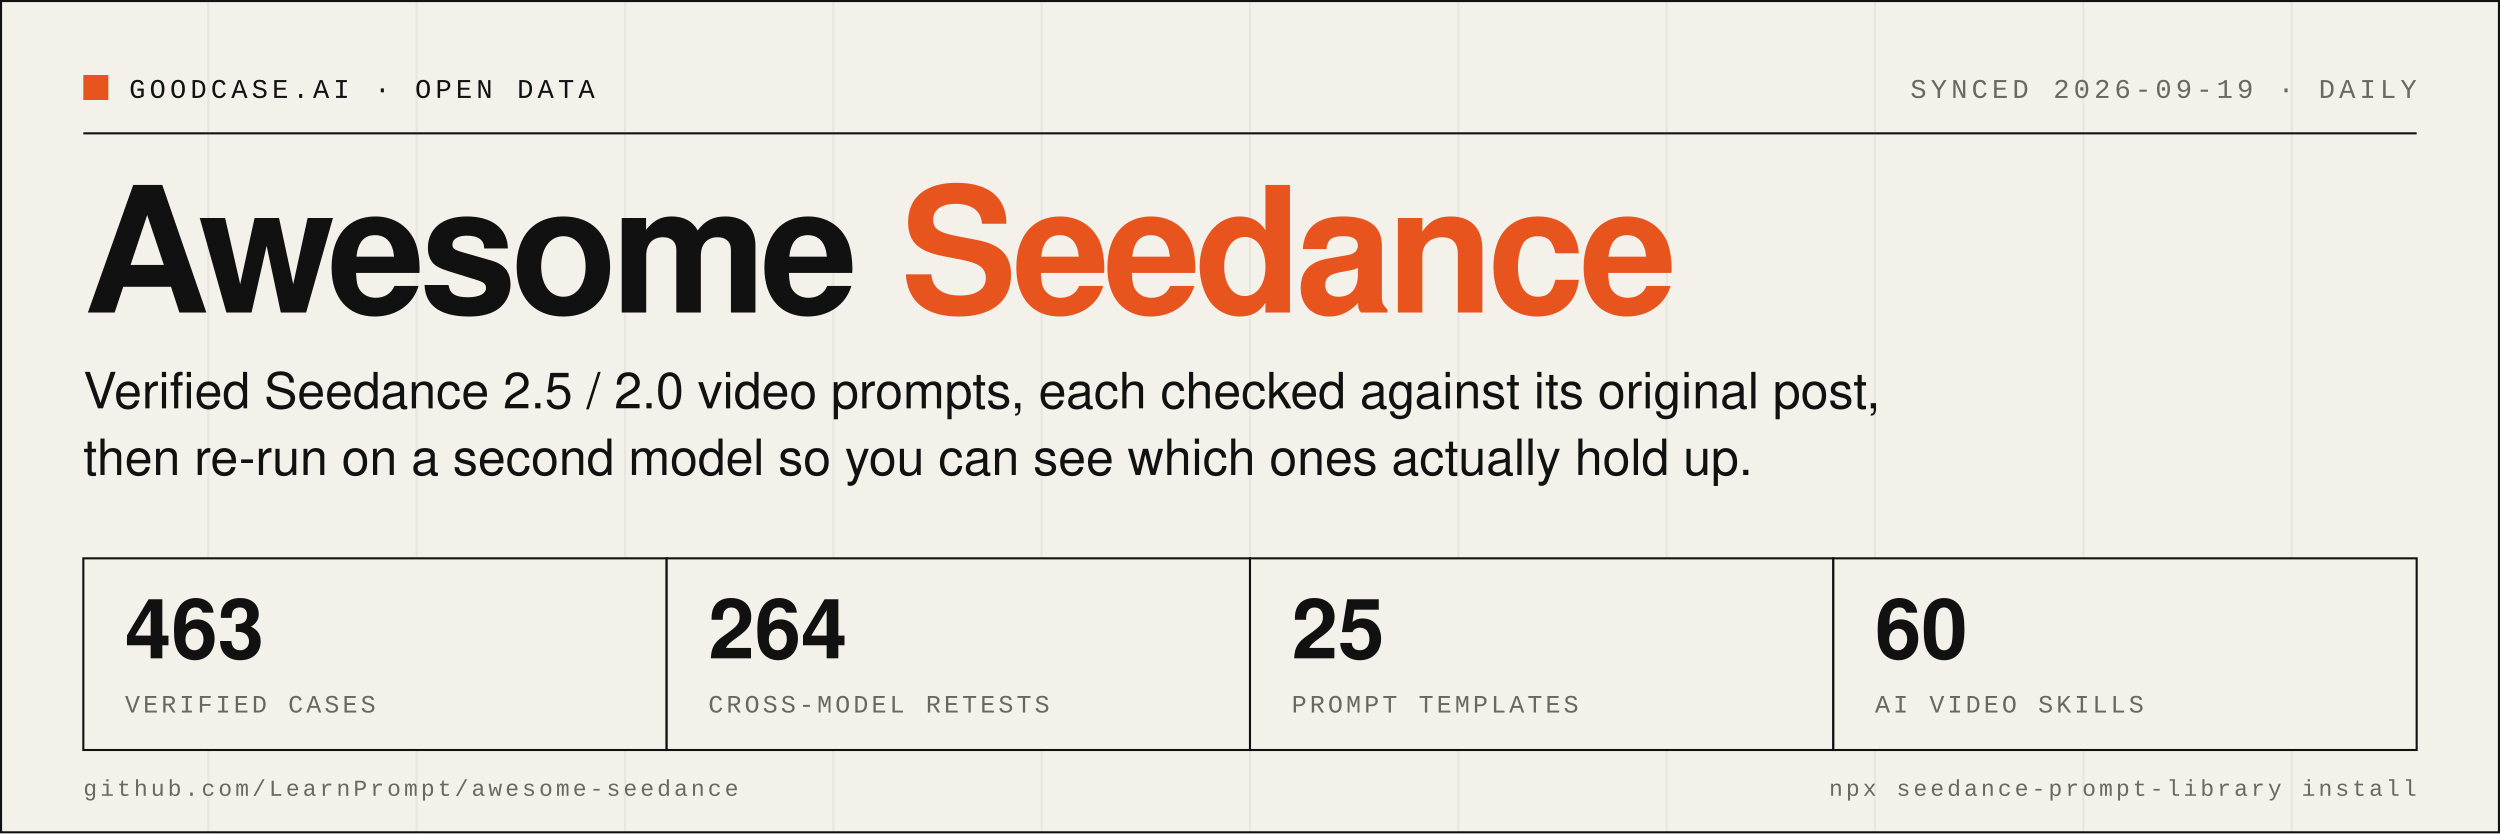
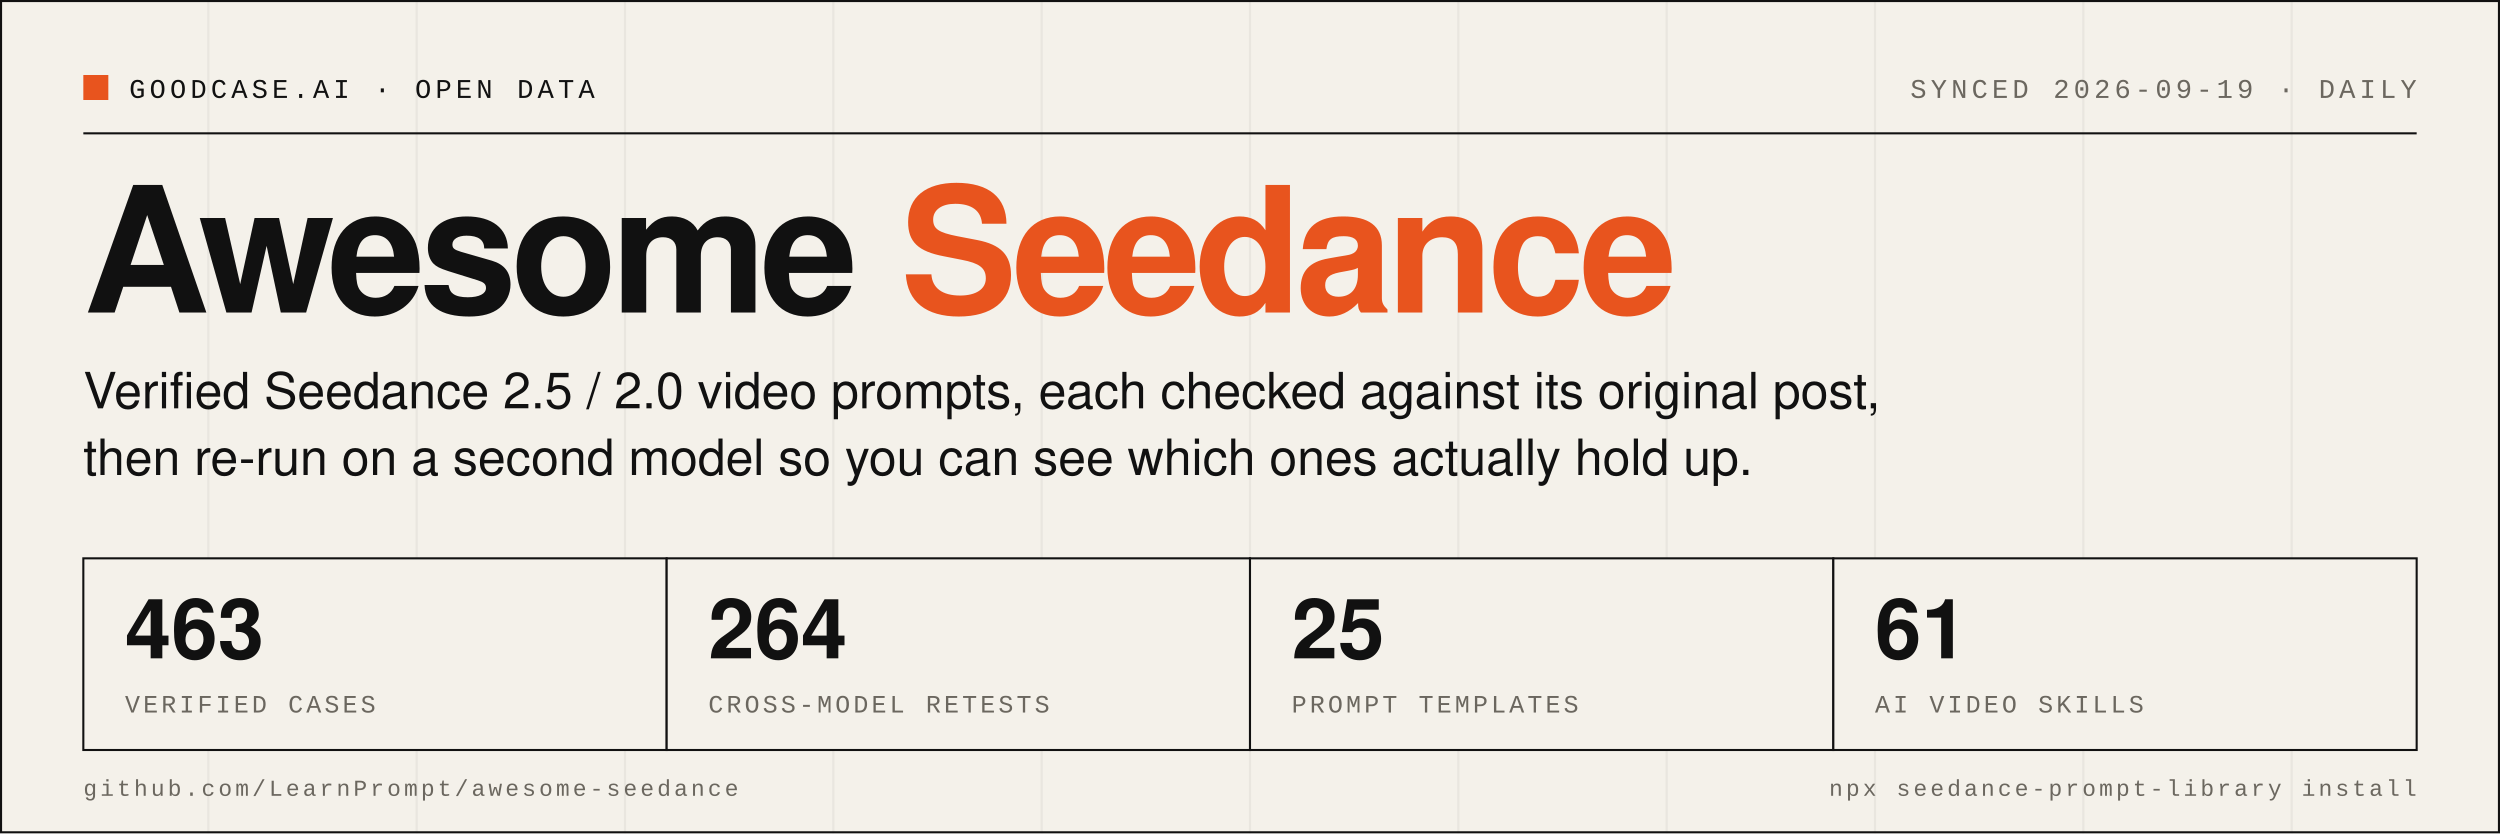
- <svg xmlns="http://www.w3.org/2000/svg" width="1200" height="400" viewBox="0 0 1200 400" role="img" aria-label="Awesome Seedance: 463 verified cases, 264 cross-model retests, 25 prompt templates, 60 AI video skills">
+ <svg xmlns="http://www.w3.org/2000/svg" width="1200" height="400" viewBox="0 0 1200 400" role="img" aria-label="Awesome Seedance: 463 verified cases, 264 cross-model retests, 25 prompt templates, 61 AI video skills">
  <rect width="1200" height="400" fill="#F4F1EA" />
  <line x1="0" y1="0" x2="0" y2="400" stroke="#111111" stroke-opacity="0.05" stroke-width="1" />
  <line x1="100" y1="0" x2="100" y2="400" stroke="#111111" stroke-opacity="0.05" stroke-width="1" />
  <line x1="200" y1="0" x2="200" y2="400" stroke="#111111" stroke-opacity="0.05" stroke-width="1" />
  <line x1="300" y1="0" x2="300" y2="400" stroke="#111111" stroke-opacity="0.05" stroke-width="1" />
  <line x1="400" y1="0" x2="400" y2="400" stroke="#111111" stroke-opacity="0.05" stroke-width="1" />
  <line x1="500" y1="0" x2="500" y2="400" stroke="#111111" stroke-opacity="0.05" stroke-width="1" />
  <line x1="600" y1="0" x2="600" y2="400" stroke="#111111" stroke-opacity="0.05" stroke-width="1" />
  <line x1="700" y1="0" x2="700" y2="400" stroke="#111111" stroke-opacity="0.05" stroke-width="1" />
  <line x1="800" y1="0" x2="800" y2="400" stroke="#111111" stroke-opacity="0.05" stroke-width="1" />
  <line x1="900" y1="0" x2="900" y2="400" stroke="#111111" stroke-opacity="0.05" stroke-width="1" />
  <line x1="1000" y1="0" x2="1000" y2="400" stroke="#111111" stroke-opacity="0.05" stroke-width="1" />
  <line x1="1100" y1="0" x2="1100" y2="400" stroke="#111111" stroke-opacity="0.05" stroke-width="1" />
  <rect x="0.5" y="0.5" width="1199" height="399" fill="none" stroke="#111111" stroke-width="1" />
  <rect x="40" y="36" width="12" height="12" fill="#E8541E" />
  <text x="62" y="47" font-family="SFMono-Regular, Menlo, Consolas, 'Liberation Mono', monospace" font-size="13" letter-spacing="2" fill="#111111">GOODCASE.AI · OPEN DATA</text>
  <text x="1160" y="47" text-anchor="end" font-family="SFMono-Regular, Menlo, Consolas, 'Liberation Mono', monospace" font-size="13" letter-spacing="2" fill="#6B675F">SYNCED 2026-09-19 · DAILY</text>
  <line x1="40" y1="64" x2="1160" y2="64" stroke="#111111" stroke-width="1" />
  <text x="40" y="150" font-family="Helvetica Neue, Helvetica, Arial, 'PingFang SC', sans-serif" font-size="84" font-weight="800" letter-spacing="-3" fill="#111111">Awesome <tspan fill="#E8541E">Seedance</tspan>
  </text>
  <text x="40" y="196" font-family="Helvetica Neue, Helvetica, Arial, 'PingFang SC', sans-serif" font-size="24" fill="#111111">Verified Seedance 2.5 / 2.0 video prompts, each checked against its original post,</text>
  <text x="40" y="228" font-family="Helvetica Neue, Helvetica, Arial, 'PingFang SC', sans-serif" font-size="24" fill="#111111">then re-run on a second model so you can see which ones actually hold up.</text>
  <rect x="40" y="268" width="280" height="92" fill="#F4F1EA" stroke="#111111" stroke-width="1" />
  <text x="60" y="316" font-family="Helvetica Neue, Helvetica, Arial, 'PingFang SC', sans-serif" font-size="40" font-weight="700" fill="#111111">463</text>
  <text x="60" y="342" font-family="SFMono-Regular, Menlo, Consolas, 'Liberation Mono', monospace" font-size="12" letter-spacing="1.5" fill="#6B675F">VERIFIED CASES</text>
  <rect x="320" y="268" width="280" height="92" fill="#F4F1EA" stroke="#111111" stroke-width="1" />
  <text x="340" y="316" font-family="Helvetica Neue, Helvetica, Arial, 'PingFang SC', sans-serif" font-size="40" font-weight="700" fill="#111111">264</text>
  <text x="340" y="342" font-family="SFMono-Regular, Menlo, Consolas, 'Liberation Mono', monospace" font-size="12" letter-spacing="1.5" fill="#6B675F">CROSS-MODEL RETESTS</text>
  <rect x="600" y="268" width="280" height="92" fill="#F4F1EA" stroke="#111111" stroke-width="1" />
  <text x="620" y="316" font-family="Helvetica Neue, Helvetica, Arial, 'PingFang SC', sans-serif" font-size="40" font-weight="700" fill="#111111">25</text>
  <text x="620" y="342" font-family="SFMono-Regular, Menlo, Consolas, 'Liberation Mono', monospace" font-size="12" letter-spacing="1.5" fill="#6B675F">PROMPT TEMPLATES</text>
  <rect x="880" y="268" width="280" height="92" fill="#F4F1EA" stroke="#111111" stroke-width="1" />
-   <text x="900" y="316" font-family="Helvetica Neue, Helvetica, Arial, 'PingFang SC', sans-serif" font-size="40" font-weight="700" fill="#111111">60</text>
+   <text x="900" y="316" font-family="Helvetica Neue, Helvetica, Arial, 'PingFang SC', sans-serif" font-size="40" font-weight="700" fill="#111111">61</text>
  <text x="900" y="342" font-family="SFMono-Regular, Menlo, Consolas, 'Liberation Mono', monospace" font-size="12" letter-spacing="1.5" fill="#6B675F">AI VIDEO SKILLS</text>
  <text x="40" y="382" font-family="SFMono-Regular, Menlo, Consolas, 'Liberation Mono', monospace" font-size="11" letter-spacing="1.5" fill="#6B675F">github.com/LearnPrompt/awesome-seedance</text>
  <text x="1160" y="382" text-anchor="end" font-family="SFMono-Regular, Menlo, Consolas, 'Liberation Mono', monospace" font-size="11" letter-spacing="1.5" fill="#6B675F">npx seedance-prompt-library install</text>
</svg>
